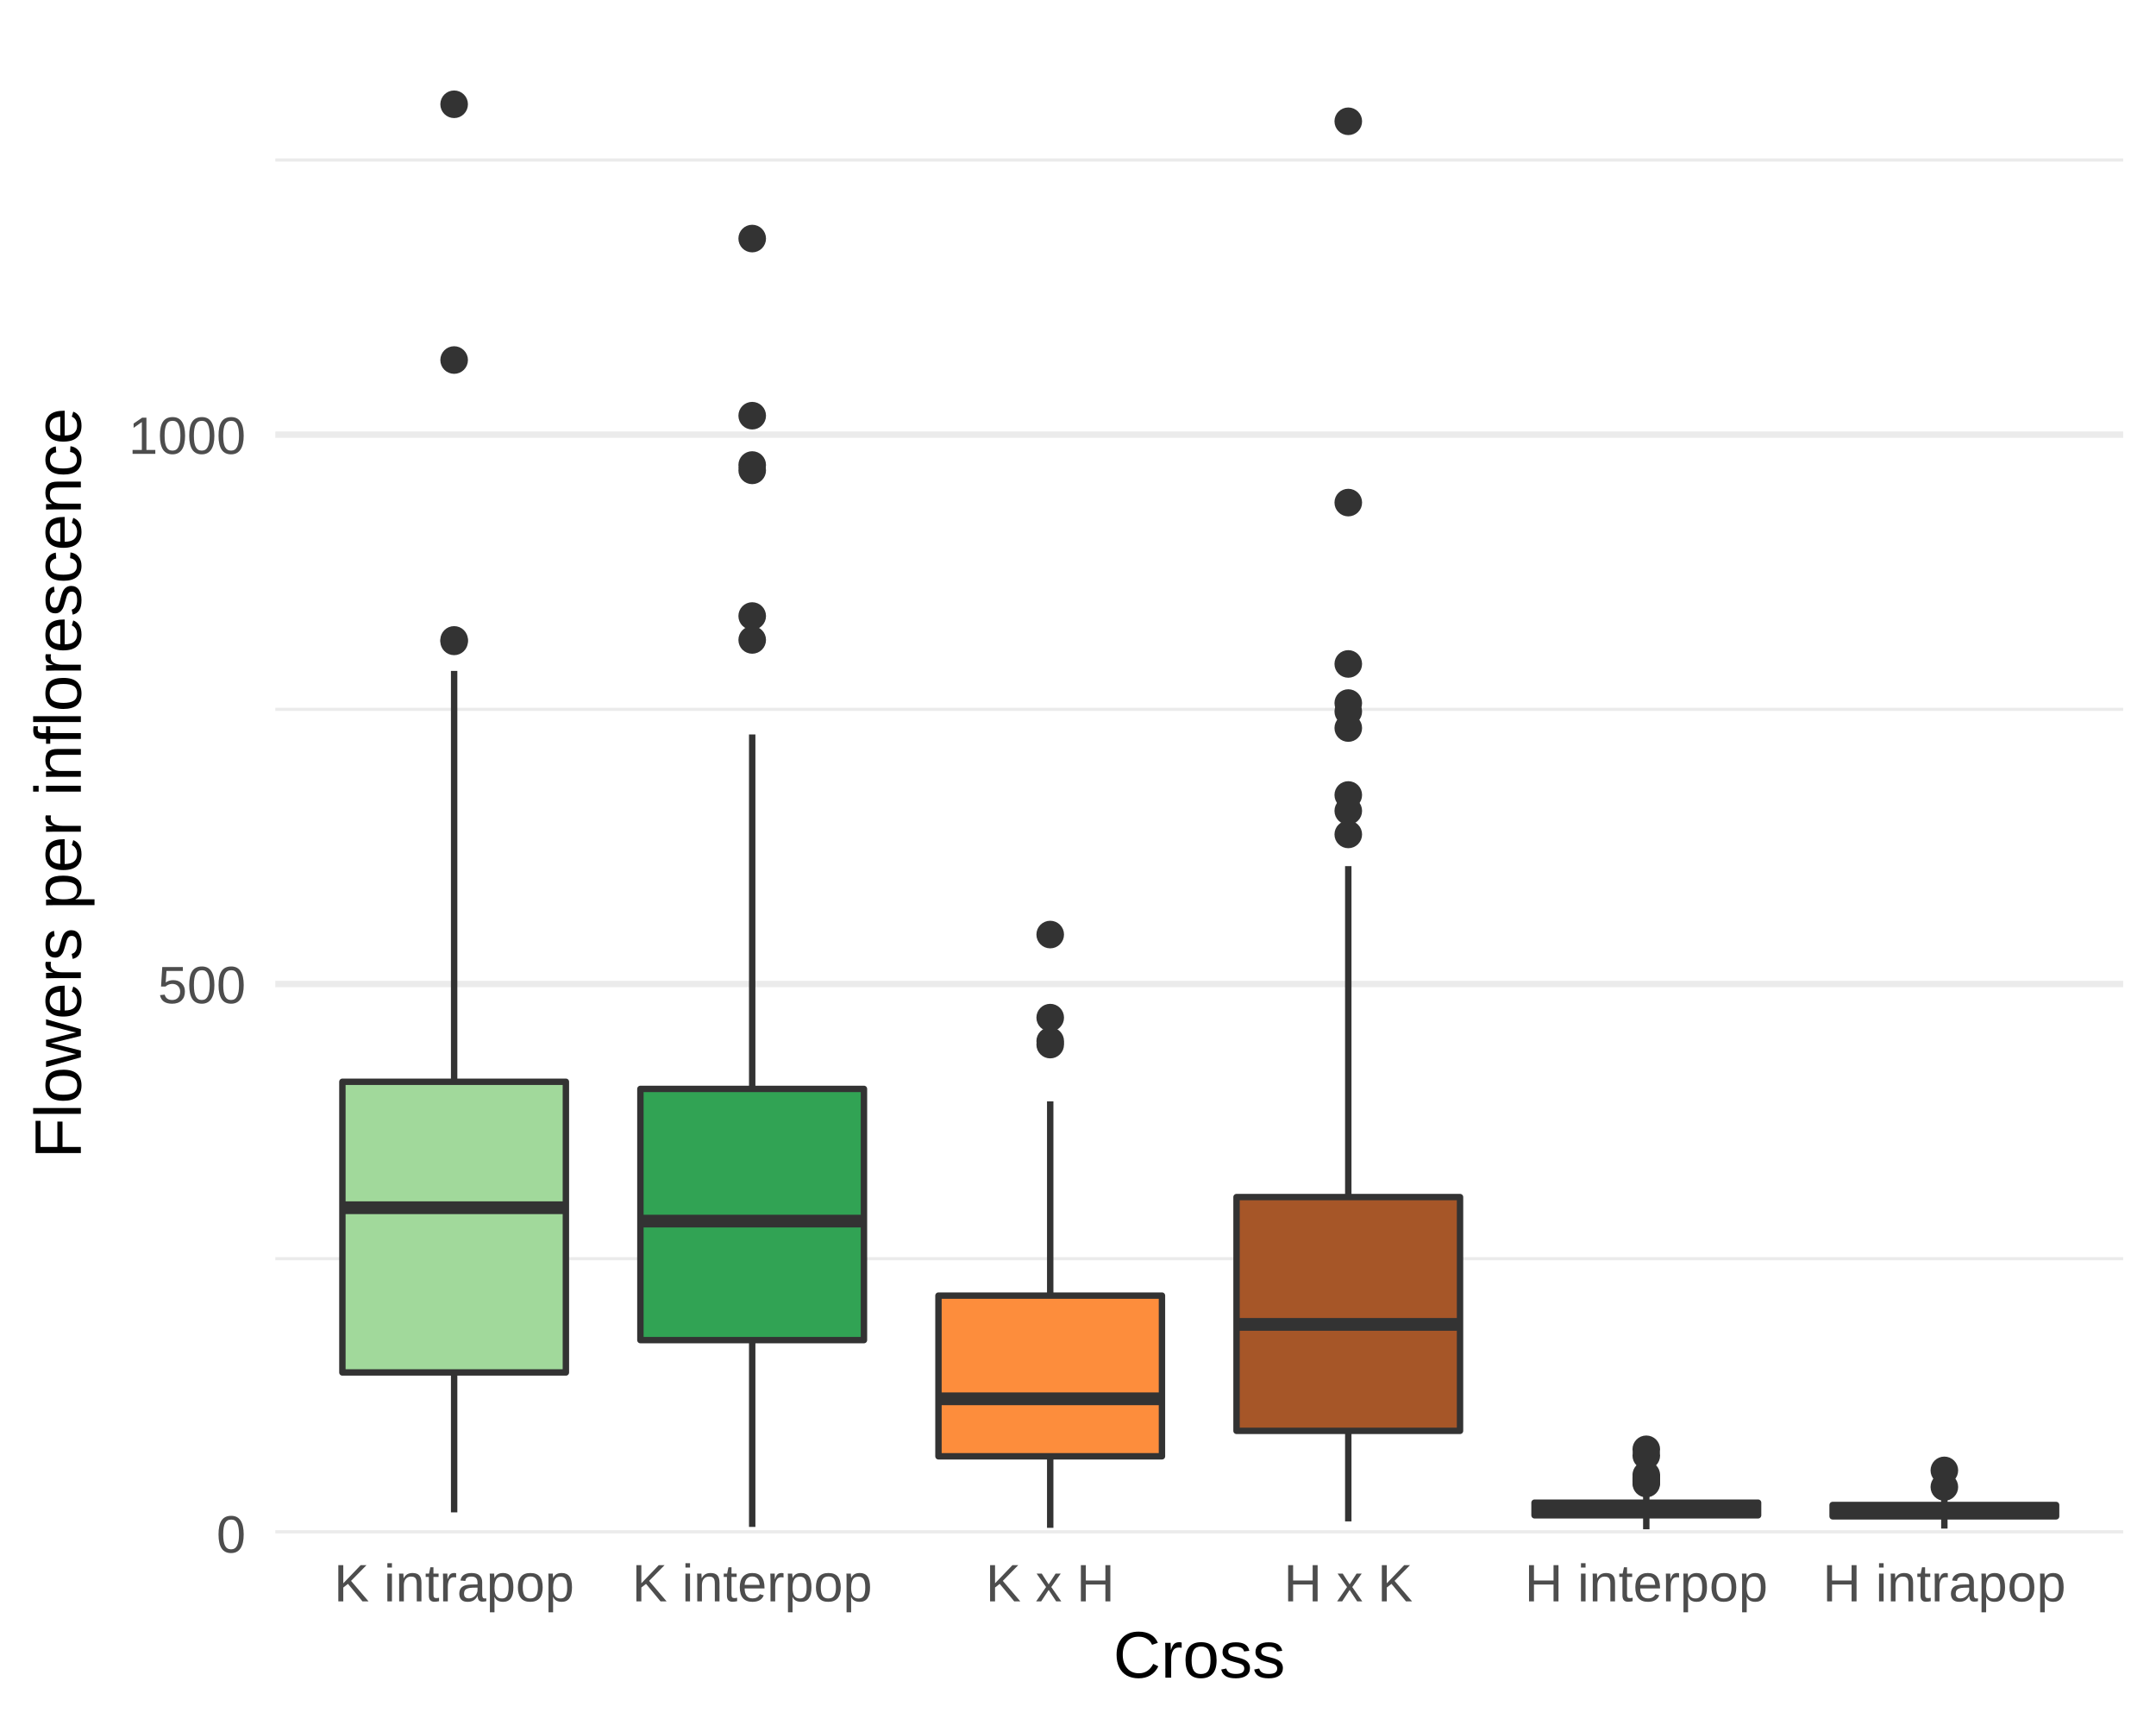
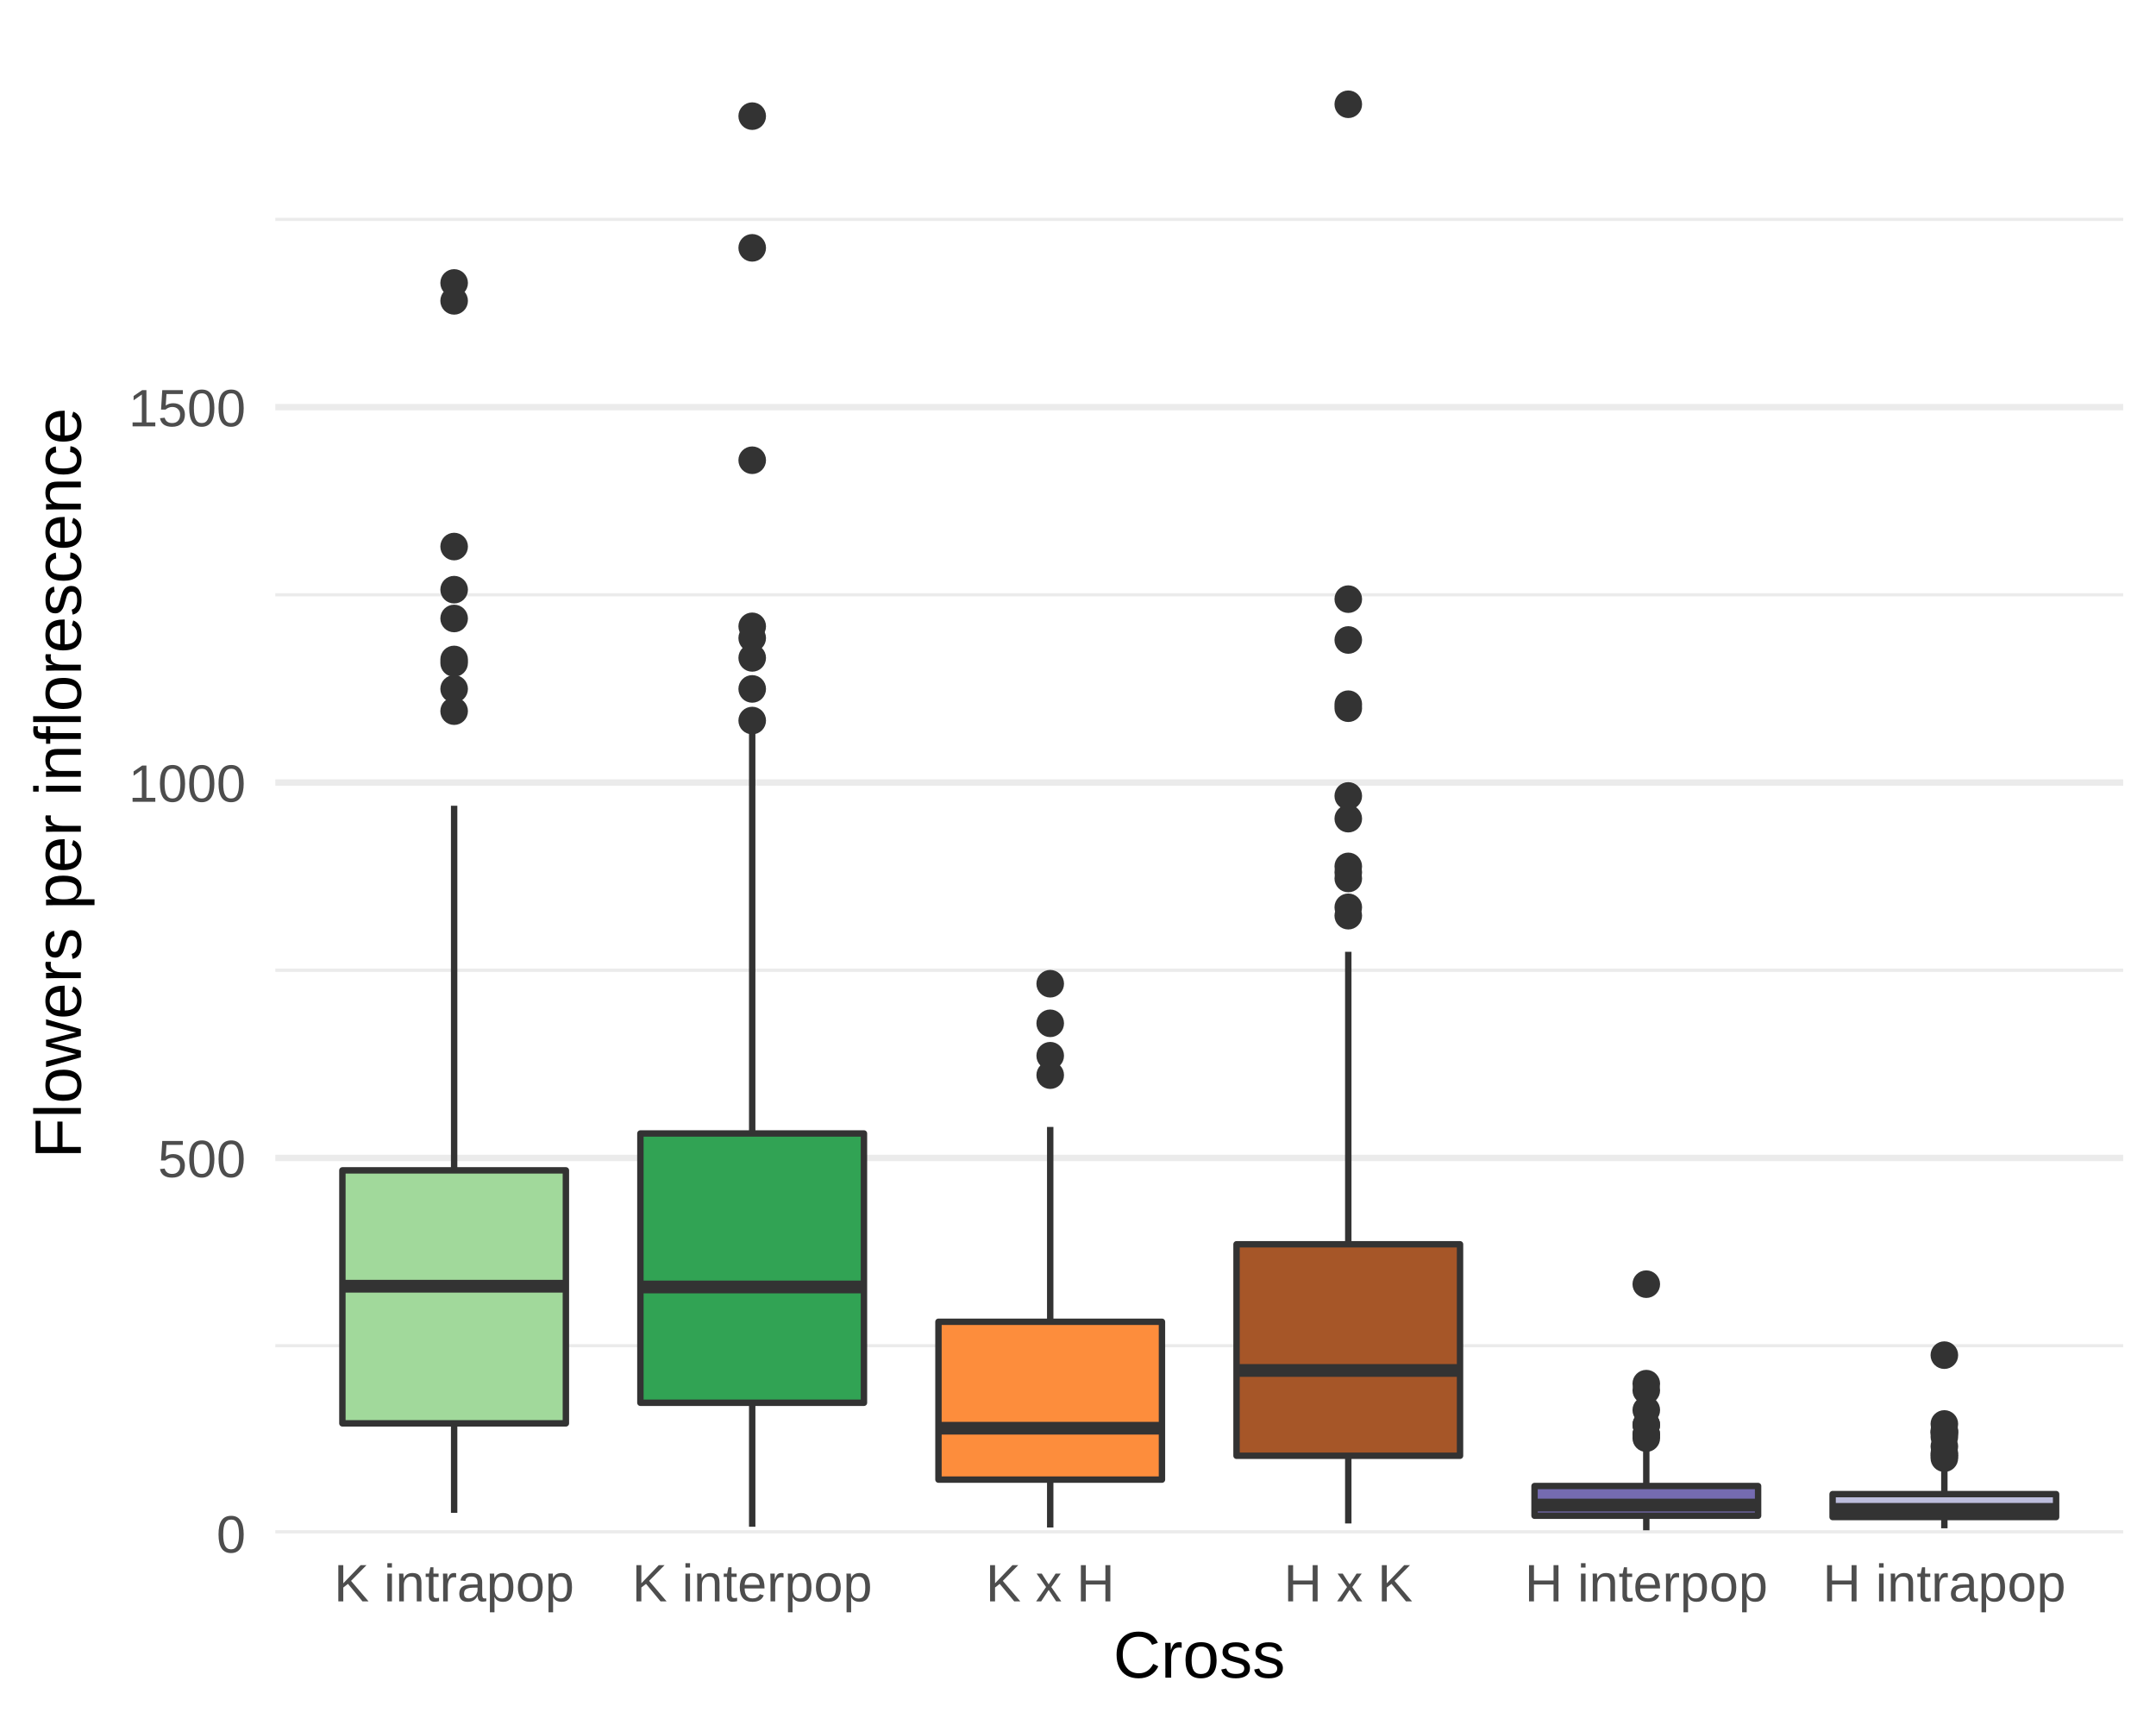
<svg xmlns="http://www.w3.org/2000/svg" class="svglite" width="360.00pt" height="288.00pt" viewBox="0 0 360.00 288.00">
  <defs>
    <style type="text/css">
    .svglite line, .svglite polyline, .svglite polygon, .svglite path, .svglite rect, .svglite circle {
      fill: none;
      stroke: #000000;
      stroke-linecap: round;
      stroke-linejoin: round;
      stroke-miterlimit: 10.00;
    }
  </style>
  </defs>
  <rect width="100%" height="100%" style="stroke: none; fill: #FFFFFF;" />
  <defs>
    <clipPath id="cpMC4wMHwzNjAuMDB8MC4wMHwyODguMDA=">
      <rect x="0.00" y="0.00" width="360.00" height="288.00" />
    </clipPath>
  </defs>
  <g clip-path="url(#cpMC4wMHwzNjAuMDB8MC4wMHwyODguMDA=)">
</g>
  <defs>
    <clipPath id="cpNDUuOTd8MzU0LjUyfDUuNDh8MjU2LjAx">
      <rect x="45.97" y="5.48" width="308.55" height="250.53" />
    </clipPath>
  </defs>
  <g clip-path="url(#cpNDUuOTd8MzU0LjUyfDUuNDh8MjU2LjAx)">
-     <polyline points="45.97,210.15 354.52,210.15 " style="stroke-width: 0.53; stroke: #EBEBEB; stroke-linecap: butt;" />
-     <polyline points="45.97,118.43 354.52,118.43 " style="stroke-width: 0.53; stroke: #EBEBEB; stroke-linecap: butt;" />
-     <polyline points="45.97,26.71 354.52,26.71 " style="stroke-width: 0.53; stroke: #EBEBEB; stroke-linecap: butt;" />
+     <polyline points="45.97,224.67 354.52,224.67 " style="stroke-width: 0.53; stroke: #EBEBEB; stroke-linecap: butt;" />
+     <polyline points="45.97,161.99 354.52,161.99 " style="stroke-width: 0.53; stroke: #EBEBEB; stroke-linecap: butt;" />
+     <polyline points="45.97,99.31 354.52,99.31 " style="stroke-width: 0.53; stroke: #EBEBEB; stroke-linecap: butt;" />
+     <polyline points="45.97,36.63 354.52,36.63 " style="stroke-width: 0.53; stroke: #EBEBEB; stroke-linecap: butt;" />
    <polyline points="45.97,256.01 354.52,256.01 " style="stroke-width: 1.07; stroke: #EBEBEB; stroke-linecap: butt;" />
-     <polyline points="45.97,164.29 354.52,164.29 " style="stroke-width: 1.07; stroke: #EBEBEB; stroke-linecap: butt;" />
-     <polyline points="45.97,72.57 354.52,72.57 " style="stroke-width: 1.07; stroke: #EBEBEB; stroke-linecap: butt;" />
-     <circle cx="75.83" cy="60.11" r="1.95" style="stroke-width: 0.71; stroke: #333333; fill: #333333;" />
-     <circle cx="75.83" cy="107.08" r="1.95" style="stroke-width: 0.71; stroke: #333333; fill: #333333;" />
-     <circle cx="75.83" cy="17.41" r="1.95" style="stroke-width: 0.71; stroke: #333333; fill: #333333;" />
-     <circle cx="75.83" cy="106.84" r="1.95" style="stroke-width: 0.71; stroke: #333333; fill: #333333;" />
-     <line x1="75.83" y1="180.61" x2="75.83" y2="112.01" style="stroke-width: 1.07; stroke: #333333; stroke-linecap: butt;" />
-     <line x1="75.83" y1="229.14" x2="75.83" y2="252.50" style="stroke-width: 1.07; stroke: #333333; stroke-linecap: butt;" />
-     <polygon points="57.17,180.61 57.17,229.14 94.49,229.14 94.49,180.61 57.17,180.61 " style="stroke-width: 1.07; stroke: #333333; fill: #A1D99B;" />
-     <line x1="57.17" y1="201.64" x2="94.49" y2="201.64" style="stroke-width: 2.13; stroke: #333333; stroke-linecap: butt;" />
-     <circle cx="125.60" cy="69.40" r="1.95" style="stroke-width: 0.71; stroke: #333333; fill: #333333;" />
-     <circle cx="125.60" cy="102.85" r="1.95" style="stroke-width: 0.71; stroke: #333333; fill: #333333;" />
-     <circle cx="125.60" cy="106.84" r="1.95" style="stroke-width: 0.71; stroke: #333333; fill: #333333;" />
-     <circle cx="125.60" cy="77.64" r="1.95" style="stroke-width: 0.71; stroke: #333333; fill: #333333;" />
-     <circle cx="125.60" cy="78.53" r="1.95" style="stroke-width: 0.71; stroke: #333333; fill: #333333;" />
-     <circle cx="125.60" cy="39.83" r="1.95" style="stroke-width: 0.71; stroke: #333333; fill: #333333;" />
-     <line x1="125.60" y1="181.80" x2="125.60" y2="122.62" style="stroke-width: 1.07; stroke: #333333; stroke-linecap: butt;" />
-     <line x1="125.60" y1="223.74" x2="125.60" y2="254.93" style="stroke-width: 1.07; stroke: #333333; stroke-linecap: butt;" />
-     <polygon points="106.93,181.80 106.93,223.74 144.26,223.74 144.26,181.80 106.93,181.80 " style="stroke-width: 1.07; stroke: #333333; fill: #31A354;" />
-     <line x1="106.93" y1="203.87" x2="144.26" y2="203.87" style="stroke-width: 2.13; stroke: #333333; stroke-linecap: butt;" />
-     <circle cx="175.36" cy="174.40" r="1.95" style="stroke-width: 0.71; stroke: #333333; fill: #333333;" />
-     <circle cx="175.36" cy="173.82" r="1.95" style="stroke-width: 0.71; stroke: #333333; fill: #333333;" />
-     <circle cx="175.36" cy="156.03" r="1.95" style="stroke-width: 0.71; stroke: #333333; fill: #333333;" />
-     <circle cx="175.36" cy="169.90" r="1.95" style="stroke-width: 0.71; stroke: #333333; fill: #333333;" />
-     <line x1="175.36" y1="216.31" x2="175.36" y2="183.88" style="stroke-width: 1.07; stroke: #333333; stroke-linecap: butt;" />
-     <line x1="175.36" y1="243.14" x2="175.36" y2="255.08" style="stroke-width: 1.07; stroke: #333333; stroke-linecap: butt;" />
-     <polygon points="156.70,216.31 156.70,243.14 194.02,243.14 194.02,216.31 156.70,216.31 " style="stroke-width: 1.07; stroke: #333333; fill: #FD8D3C;" />
-     <line x1="156.70" y1="233.54" x2="194.02" y2="233.54" style="stroke-width: 2.13; stroke: #333333; stroke-linecap: butt;" />
-     <circle cx="225.13" cy="135.38" r="1.95" style="stroke-width: 0.71; stroke: #333333; fill: #333333;" />
-     <circle cx="225.13" cy="139.31" r="1.95" style="stroke-width: 0.71; stroke: #333333; fill: #333333;" />
-     <circle cx="225.13" cy="20.25" r="1.95" style="stroke-width: 0.71; stroke: #333333; fill: #333333;" />
-     <circle cx="225.13" cy="117.38" r="1.95" style="stroke-width: 0.71; stroke: #333333; fill: #333333;" />
-     <circle cx="225.13" cy="118.79" r="1.95" style="stroke-width: 0.71; stroke: #333333; fill: #333333;" />
-     <circle cx="225.13" cy="132.73" r="1.95" style="stroke-width: 0.71; stroke: #333333; fill: #333333;" />
-     <circle cx="225.13" cy="110.85" r="1.95" style="stroke-width: 0.71; stroke: #333333; fill: #333333;" />
-     <circle cx="225.13" cy="121.55" r="1.95" style="stroke-width: 0.71; stroke: #333333; fill: #333333;" />
-     <circle cx="225.13" cy="83.91" r="1.95" style="stroke-width: 0.71; stroke: #333333; fill: #333333;" />
-     <line x1="225.13" y1="199.86" x2="225.13" y2="144.60" style="stroke-width: 1.07; stroke: #333333; stroke-linecap: butt;" />
-     <line x1="225.13" y1="238.89" x2="225.13" y2="254.01" style="stroke-width: 1.07; stroke: #333333; stroke-linecap: butt;" />
-     <polygon points="206.47,199.86 206.47,238.89 243.79,238.89 243.79,199.86 206.47,199.86 " style="stroke-width: 1.07; stroke: #333333; fill: #A65628;" />
-     <line x1="206.47" y1="221.12" x2="243.79" y2="221.12" style="stroke-width: 2.13; stroke: #333333; stroke-linecap: butt;" />
-     <circle cx="274.89" cy="246.94" r="1.95" style="stroke-width: 0.71; stroke: #333333; fill: #333333;" />
-     <circle cx="274.89" cy="246.74" r="1.95" style="stroke-width: 0.71; stroke: #333333; fill: #333333;" />
-     <circle cx="274.89" cy="247.05" r="1.95" style="stroke-width: 0.71; stroke: #333333; fill: #333333;" />
-     <circle cx="274.89" cy="247.27" r="1.95" style="stroke-width: 0.71; stroke: #333333; fill: #333333;" />
-     <circle cx="274.89" cy="243.02" r="1.95" style="stroke-width: 0.71; stroke: #333333; fill: #333333;" />
-     <circle cx="274.89" cy="246.91" r="1.95" style="stroke-width: 0.71; stroke: #333333; fill: #333333;" />
-     <circle cx="274.89" cy="247.26" r="1.95" style="stroke-width: 0.71; stroke: #333333; fill: #333333;" />
-     <circle cx="274.89" cy="247.14" r="1.95" style="stroke-width: 0.71; stroke: #333333; fill: #333333;" />
-     <circle cx="274.89" cy="247.69" r="1.95" style="stroke-width: 0.71; stroke: #333333; fill: #333333;" />
-     <circle cx="274.89" cy="246.26" r="1.95" style="stroke-width: 0.71; stroke: #333333; fill: #333333;" />
-     <circle cx="274.89" cy="246.70" r="1.95" style="stroke-width: 0.71; stroke: #333333; fill: #333333;" />
-     <circle cx="274.89" cy="247.42" r="1.95" style="stroke-width: 0.71; stroke: #333333; fill: #333333;" />
-     <circle cx="274.89" cy="241.97" r="1.95" style="stroke-width: 0.71; stroke: #333333; fill: #333333;" />
-     <line x1="274.89" y1="250.88" x2="274.89" y2="247.71" style="stroke-width: 1.07; stroke: #333333; stroke-linecap: butt;" />
-     <line x1="274.89" y1="252.99" x2="274.89" y2="255.32" style="stroke-width: 1.07; stroke: #333333; stroke-linecap: butt;" />
-     <polygon points="256.23,250.88 256.23,252.99 293.56,252.99 293.56,250.88 256.23,250.88 " style="stroke-width: 1.07; stroke: #333333; fill: #756BB1;" />
-     <line x1="256.23" y1="252.25" x2="293.56" y2="252.25" style="stroke-width: 2.13; stroke: #333333; stroke-linecap: butt;" />
-     <circle cx="324.66" cy="248.26" r="1.95" style="stroke-width: 0.71; stroke: #333333; fill: #333333;" />
-     <circle cx="324.66" cy="245.49" r="1.95" style="stroke-width: 0.71; stroke: #333333; fill: #333333;" />
-     <line x1="324.66" y1="251.27" x2="324.66" y2="248.66" style="stroke-width: 1.07; stroke: #333333; stroke-linecap: butt;" />
-     <line x1="324.66" y1="253.16" x2="324.66" y2="255.21" style="stroke-width: 1.07; stroke: #333333; stroke-linecap: butt;" />
-     <polygon points="306.00,251.27 306.00,253.16 343.32,253.16 343.32,251.27 306.00,251.27 " style="stroke-width: 1.07; stroke: #333333; fill: #BCBDDC;" />
-     <line x1="306.00" y1="252.35" x2="343.32" y2="252.35" style="stroke-width: 2.13; stroke: #333333; stroke-linecap: butt;" />
+     <polyline points="45.97,193.33 354.52,193.33 " style="stroke-width: 1.07; stroke: #EBEBEB; stroke-linecap: butt;" />
+     <polyline points="45.97,130.65 354.52,130.65 " style="stroke-width: 1.07; stroke: #EBEBEB; stroke-linecap: butt;" />
+     <polyline points="45.97,67.97 354.52,67.97 " style="stroke-width: 1.07; stroke: #EBEBEB; stroke-linecap: butt;" />
+     <circle cx="75.83" cy="110.10" r="1.95" style="stroke-width: 0.71; stroke: #333333; fill: #333333;" />
+     <circle cx="75.83" cy="103.26" r="1.95" style="stroke-width: 0.71; stroke: #333333; fill: #333333;" />
+     <circle cx="75.83" cy="50.23" r="1.95" style="stroke-width: 0.71; stroke: #333333; fill: #333333;" />
+     <circle cx="75.83" cy="118.73" r="1.95" style="stroke-width: 0.71; stroke: #333333; fill: #333333;" />
+     <circle cx="75.83" cy="91.25" r="1.95" style="stroke-width: 0.71; stroke: #333333; fill: #333333;" />
+     <circle cx="75.83" cy="47.24" r="1.95" style="stroke-width: 0.71; stroke: #333333; fill: #333333;" />
+     <circle cx="75.83" cy="115.02" r="1.95" style="stroke-width: 0.71; stroke: #333333; fill: #333333;" />
+     <circle cx="75.83" cy="110.69" r="1.95" style="stroke-width: 0.71; stroke: #333333; fill: #333333;" />
+     <circle cx="75.83" cy="98.45" r="1.95" style="stroke-width: 0.71; stroke: #333333; fill: #333333;" />
+     <line x1="75.83" y1="195.40" x2="75.83" y2="134.52" style="stroke-width: 1.07; stroke: #333333; stroke-linecap: butt;" />
+     <line x1="75.83" y1="237.64" x2="75.83" y2="252.58" style="stroke-width: 1.07; stroke: #333333; stroke-linecap: butt;" />
+     <polygon points="57.17,195.40 57.17,237.64 94.49,237.64 94.49,195.40 57.17,195.40 " style="stroke-width: 1.07; stroke: #333333; fill: #A1D99B;" />
+     <line x1="57.17" y1="214.74" x2="94.49" y2="214.74" style="stroke-width: 2.13; stroke: #333333; stroke-linecap: butt;" />
+     <circle cx="125.60" cy="104.57" r="1.95" style="stroke-width: 0.71; stroke: #333333; fill: #333333;" />
+     <circle cx="125.60" cy="109.84" r="1.95" style="stroke-width: 0.71; stroke: #333333; fill: #333333;" />
+     <circle cx="125.60" cy="115.02" r="1.95" style="stroke-width: 0.71; stroke: #333333; fill: #333333;" />
+     <circle cx="125.60" cy="106.53" r="1.95" style="stroke-width: 0.71; stroke: #333333; fill: #333333;" />
+     <circle cx="125.60" cy="120.30" r="1.95" style="stroke-width: 0.71; stroke: #333333; fill: #333333;" />
+     <circle cx="125.60" cy="41.38" r="1.95" style="stroke-width: 0.71; stroke: #333333; fill: #333333;" />
+     <circle cx="125.60" cy="76.84" r="1.95" style="stroke-width: 0.71; stroke: #333333; fill: #333333;" />
+     <circle cx="125.60" cy="19.39" r="1.95" style="stroke-width: 0.71; stroke: #333333; fill: #333333;" />
+     <line x1="125.60" y1="189.24" x2="125.60" y2="122.32" style="stroke-width: 1.07; stroke: #333333; stroke-linecap: butt;" />
+     <line x1="125.60" y1="234.20" x2="125.60" y2="254.90" style="stroke-width: 1.07; stroke: #333333; stroke-linecap: butt;" />
+     <polygon points="106.93,189.24 106.93,234.20 144.26,234.20 144.26,189.24 106.93,189.24 " style="stroke-width: 1.07; stroke: #333333; fill: #31A354;" />
+     <line x1="106.93" y1="214.87" x2="144.26" y2="214.87" style="stroke-width: 2.13; stroke: #333333; stroke-linecap: butt;" />
+     <circle cx="175.36" cy="176.26" r="1.95" style="stroke-width: 0.71; stroke: #333333; fill: #333333;" />
+     <circle cx="175.36" cy="170.85" r="1.95" style="stroke-width: 0.71; stroke: #333333; fill: #333333;" />
+     <circle cx="175.36" cy="164.24" r="1.95" style="stroke-width: 0.71; stroke: #333333; fill: #333333;" />
+     <circle cx="175.36" cy="179.50" r="1.95" style="stroke-width: 0.71; stroke: #333333; fill: #333333;" />
+     <line x1="175.36" y1="220.68" x2="175.36" y2="188.15" style="stroke-width: 1.07; stroke: #333333; stroke-linecap: butt;" />
+     <line x1="175.36" y1="247.03" x2="175.36" y2="255.02" style="stroke-width: 1.07; stroke: #333333; stroke-linecap: butt;" />
+     <polygon points="156.70,220.68 156.70,247.03 194.02,247.03 194.02,220.68 156.70,220.68 " style="stroke-width: 1.07; stroke: #333333; fill: #FD8D3C;" />
+     <line x1="156.70" y1="238.45" x2="194.02" y2="238.45" style="stroke-width: 2.13; stroke: #333333; stroke-linecap: butt;" />
+     <circle cx="225.13" cy="145.64" r="1.95" style="stroke-width: 0.71; stroke: #333333; fill: #333333;" />
+     <circle cx="225.13" cy="152.88" r="1.95" style="stroke-width: 0.71; stroke: #333333; fill: #333333;" />
+     <circle cx="225.13" cy="146.67" r="1.95" style="stroke-width: 0.71; stroke: #333333; fill: #333333;" />
+     <circle cx="225.13" cy="17.41" r="1.95" style="stroke-width: 0.71; stroke: #333333; fill: #333333;" />
+     <circle cx="225.13" cy="117.57" r="1.95" style="stroke-width: 0.71; stroke: #333333; fill: #333333;" />
+     <circle cx="225.13" cy="136.68" r="1.95" style="stroke-width: 0.71; stroke: #333333; fill: #333333;" />
+     <circle cx="225.13" cy="132.89" r="1.95" style="stroke-width: 0.71; stroke: #333333; fill: #333333;" />
+     <circle cx="225.13" cy="144.65" r="1.95" style="stroke-width: 0.71; stroke: #333333; fill: #333333;" />
+     <circle cx="225.13" cy="118.24" r="1.95" style="stroke-width: 0.71; stroke: #333333; fill: #333333;" />
+     <circle cx="225.13" cy="106.85" r="1.95" style="stroke-width: 0.71; stroke: #333333; fill: #333333;" />
+     <circle cx="225.13" cy="151.48" r="1.95" style="stroke-width: 0.71; stroke: #333333; fill: #333333;" />
+     <circle cx="225.13" cy="100.03" r="1.95" style="stroke-width: 0.71; stroke: #333333; fill: #333333;" />
+     <line x1="225.13" y1="207.74" x2="225.13" y2="158.91" style="stroke-width: 1.07; stroke: #333333; stroke-linecap: butt;" />
+     <line x1="225.13" y1="243.05" x2="225.13" y2="254.35" style="stroke-width: 1.07; stroke: #333333; stroke-linecap: butt;" />
+     <polygon points="206.47,207.74 206.47,243.05 243.79,243.05 243.79,207.74 206.47,207.74 " style="stroke-width: 1.07; stroke: #333333; fill: #A65628;" />
+     <line x1="206.47" y1="228.81" x2="243.79" y2="228.81" style="stroke-width: 2.13; stroke: #333333; stroke-linecap: butt;" />
+     <circle cx="274.89" cy="239.49" r="1.95" style="stroke-width: 0.71; stroke: #333333; fill: #333333;" />
+     <circle cx="274.89" cy="240.11" r="1.95" style="stroke-width: 0.71; stroke: #333333; fill: #333333;" />
+     <circle cx="274.89" cy="237.89" r="1.95" style="stroke-width: 0.71; stroke: #333333; fill: #333333;" />
+     <circle cx="274.89" cy="239.49" r="1.95" style="stroke-width: 0.71; stroke: #333333; fill: #333333;" />
+     <circle cx="274.89" cy="235.42" r="1.95" style="stroke-width: 0.71; stroke: #333333; fill: #333333;" />
+     <circle cx="274.89" cy="231.01" r="1.95" style="stroke-width: 0.71; stroke: #333333; fill: #333333;" />
+     <circle cx="274.89" cy="214.40" r="1.95" style="stroke-width: 0.71; stroke: #333333; fill: #333333;" />
+     <circle cx="274.89" cy="237.89" r="1.95" style="stroke-width: 0.71; stroke: #333333; fill: #333333;" />
+     <circle cx="274.89" cy="232.13" r="1.95" style="stroke-width: 0.71; stroke: #333333; fill: #333333;" />
+     <line x1="274.89" y1="248.10" x2="274.89" y2="241.77" style="stroke-width: 1.07; stroke: #333333; stroke-linecap: butt;" />
+     <line x1="274.89" y1="253.06" x2="274.89" y2="255.49" style="stroke-width: 1.07; stroke: #333333; stroke-linecap: butt;" />
+     <polygon points="256.23,248.10 256.23,253.06 293.56,253.06 293.56,248.10 256.23,248.10 " style="stroke-width: 1.07; stroke: #333333; fill: #756BB1;" />
+     <line x1="256.23" y1="251.28" x2="293.56" y2="251.28" style="stroke-width: 2.13; stroke: #333333; stroke-linecap: butt;" />
+     <circle cx="324.66" cy="226.25" r="1.95" style="stroke-width: 0.71; stroke: #333333; fill: #333333;" />
+     <circle cx="324.66" cy="242.99" r="1.95" style="stroke-width: 0.71; stroke: #333333; fill: #333333;" />
+     <circle cx="324.66" cy="238.84" r="1.95" style="stroke-width: 0.71; stroke: #333333; fill: #333333;" />
+     <circle cx="324.66" cy="242.64" r="1.95" style="stroke-width: 0.71; stroke: #333333; fill: #333333;" />
+     <circle cx="324.66" cy="241.49" r="1.95" style="stroke-width: 0.71; stroke: #333333; fill: #333333;" />
+     <circle cx="324.66" cy="237.74" r="1.95" style="stroke-width: 0.71; stroke: #333333; fill: #333333;" />
+     <circle cx="324.66" cy="239.88" r="1.95" style="stroke-width: 0.71; stroke: #333333; fill: #333333;" />
+     <circle cx="324.66" cy="243.45" r="1.95" style="stroke-width: 0.71; stroke: #333333; fill: #333333;" />
+     <circle cx="324.66" cy="239.18" r="1.95" style="stroke-width: 0.71; stroke: #333333; fill: #333333;" />
+     <circle cx="324.66" cy="239.18" r="1.95" style="stroke-width: 0.71; stroke: #333333; fill: #333333;" />
+     <line x1="324.66" y1="249.45" x2="324.66" y2="244.25" style="stroke-width: 1.07; stroke: #333333; stroke-linecap: butt;" />
+     <line x1="324.66" y1="253.28" x2="324.66" y2="255.16" style="stroke-width: 1.07; stroke: #333333; stroke-linecap: butt;" />
+     <polygon points="306.00,249.45 306.00,253.28 343.32,253.28 343.32,249.45 306.00,249.45 " style="stroke-width: 1.07; stroke: #333333; fill: #BCBDDC;" />
+     <line x1="306.00" y1="252.00" x2="343.32" y2="252.00" style="stroke-width: 2.13; stroke: #333333; stroke-linecap: butt;" />
  </g>
  <g clip-path="url(#cpMC4wMHwzNjAuMDB8MC4wMHwyODguMDA=)">
    <text x="41.04" y="259.22" text-anchor="end" style="font-size: 8.80px; fill: #4D4D4D; font-family: Arial;" textLength="5.59px" lengthAdjust="spacingAndGlyphs">0</text>
-     <text x="41.04" y="167.50" text-anchor="end" style="font-size: 8.80px; fill: #4D4D4D; font-family: Arial;" textLength="16.78px" lengthAdjust="spacingAndGlyphs">500</text>
-     <text x="41.04" y="75.78" text-anchor="end" style="font-size: 8.80px; fill: #4D4D4D; font-family: Arial;" textLength="22.38px" lengthAdjust="spacingAndGlyphs">1000</text>
+     <text x="41.04" y="196.54" text-anchor="end" style="font-size: 8.80px; fill: #4D4D4D; font-family: Arial;" textLength="16.78px" lengthAdjust="spacingAndGlyphs">500</text>
+     <text x="41.04" y="133.86" text-anchor="end" style="font-size: 8.80px; fill: #4D4D4D; font-family: Arial;" textLength="22.38px" lengthAdjust="spacingAndGlyphs">1000</text>
+     <text x="41.04" y="71.18" text-anchor="end" style="font-size: 8.80px; fill: #4D4D4D; font-family: Arial;" textLength="22.38px" lengthAdjust="spacingAndGlyphs">1500</text>
    <text x="75.83" y="267.36" text-anchor="middle" style="font-size: 8.80px; fill: #4D4D4D; font-family: Arial;" textLength="45.60px" lengthAdjust="spacingAndGlyphs">K intrapop</text>
    <text x="125.60" y="267.36" text-anchor="middle" style="font-size: 8.80px; fill: #4D4D4D; font-family: Arial;" textLength="45.62px" lengthAdjust="spacingAndGlyphs">K interpop</text>
    <text x="175.36" y="267.36" text-anchor="middle" style="font-size: 8.80px; fill: #4D4D4D; font-family: Arial;" textLength="23.18px" lengthAdjust="spacingAndGlyphs">K x H</text>
    <text x="225.13" y="267.36" text-anchor="middle" style="font-size: 8.80px; fill: #4D4D4D; font-family: Arial;" textLength="23.18px" lengthAdjust="spacingAndGlyphs">H x K</text>
    <text x="274.89" y="267.36" text-anchor="middle" style="font-size: 8.80px; fill: #4D4D4D; font-family: Arial;" textLength="46.47px" lengthAdjust="spacingAndGlyphs">H interpop</text>
    <text x="324.66" y="267.36" text-anchor="middle" style="font-size: 8.80px; fill: #4D4D4D; font-family: Arial;" textLength="46.45px" lengthAdjust="spacingAndGlyphs">H intrapop</text>
    <text x="200.24" y="280.10" text-anchor="middle" style="font-size: 11.00px; font-family: Arial;" textLength="30.15px" lengthAdjust="spacingAndGlyphs">Cross</text>
    <text transform="translate(13.50,130.75) rotate(-90)" text-anchor="middle" style="font-size: 11.00px; font-family: Arial;" textLength="140.49px" lengthAdjust="spacingAndGlyphs">Flowers per inflorescence</text>
  </g>
</svg>
